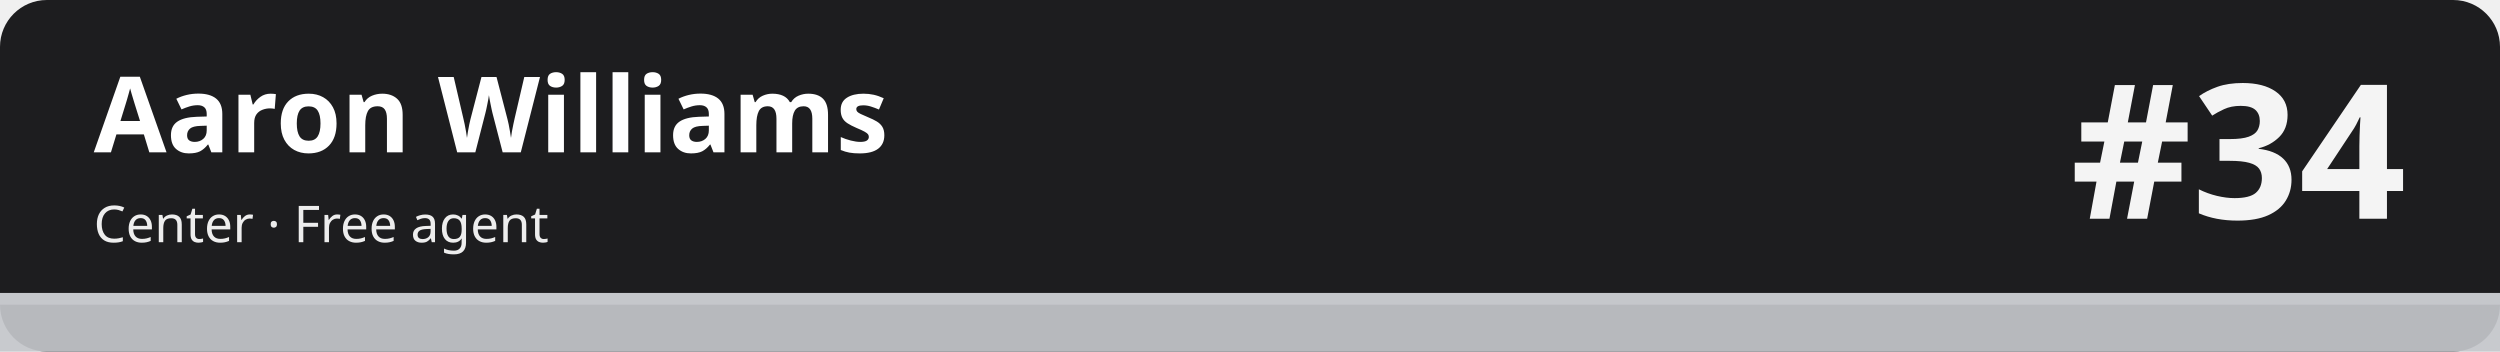
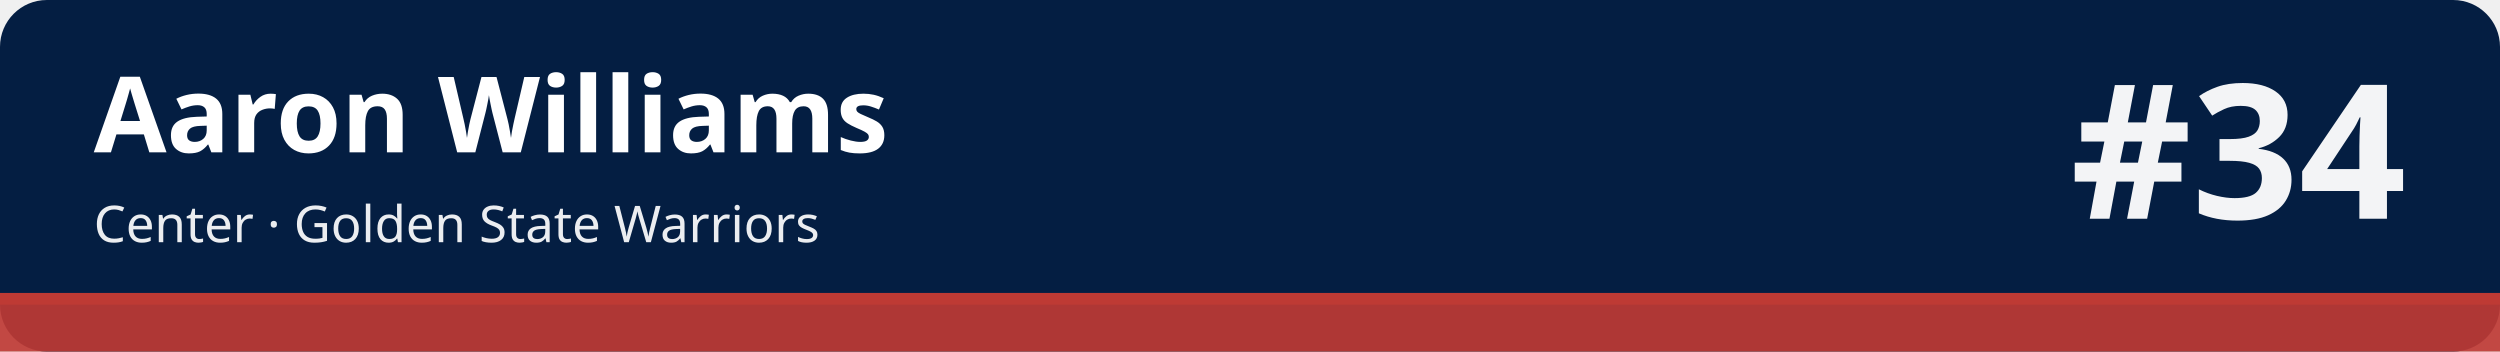
<svg xmlns="http://www.w3.org/2000/svg" width="1280" height="180" viewBox="0 0 1280 180" role="img" aria-labelledby="t d">
-   <rect width="1280" height="180" rx="24" fill="#1d1d1f" />
-   <rect x="0" y="150" width="1280" height="30" fill="#c5c7cb" fill-opacity=".92" />
-   <rect x="0" y="150" width="1280" height="6" fill="#c5c7cb" />
+   <rect width="1280" height="180" rx="24" fill="#041e42" />
+   <rect x="0" y="150" width="1280" height="30" fill="#be3a34" fill-opacity=".92" />
+   <rect x="0" y="150" width="1280" height="6" fill="#be3a34" />
  <text x="48" y="78" font-family="sans-serif" font-size="54" font-weight="700" fill="#ffffff">Aaron Williams</text>
-   <text x="48" y="124" font-family="sans-serif" font-size="26" fill="#ffffff" fill-opacity=".92">Center · Free agent</text>
+   <text x="48" y="124" font-family="sans-serif" font-size="26" fill="#ffffff" fill-opacity=".92">Center · Golden State Warriors</text>
  <text x="1232" y="112" font-family="sans-serif" font-size="96" font-weight="800" fill="#ffffff" fill-opacity=".95" text-anchor="end">#34</text>
</svg>
